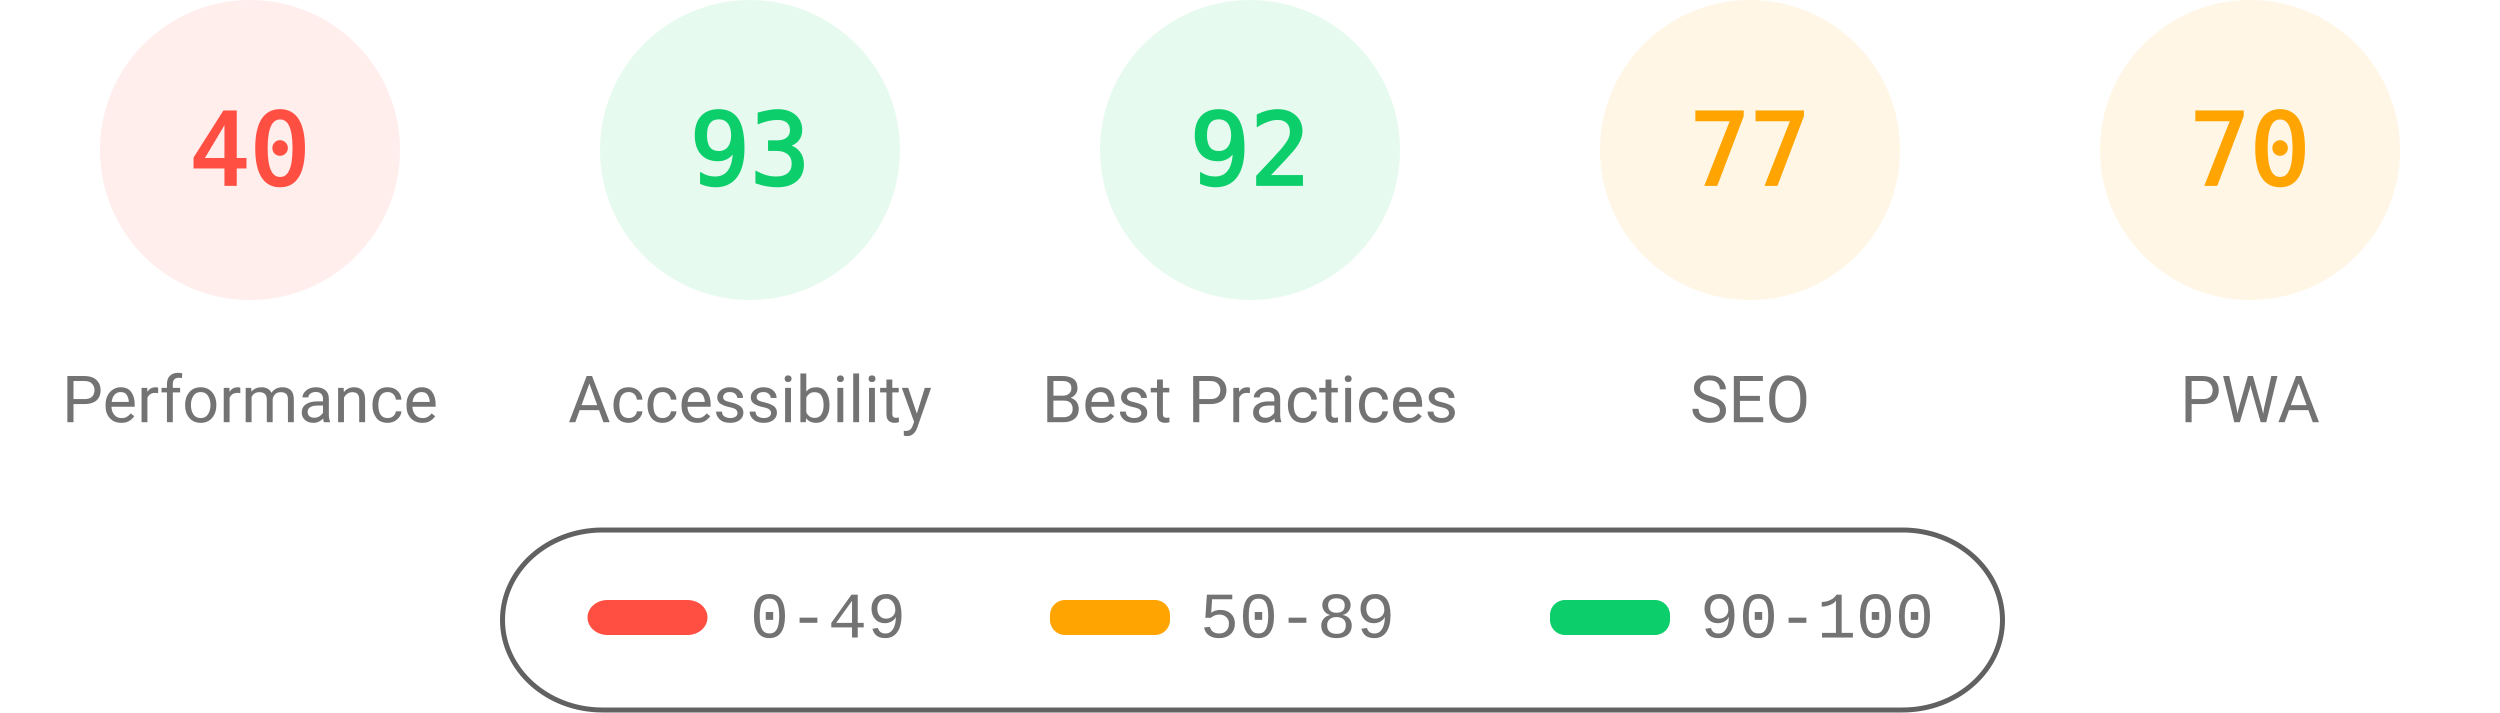
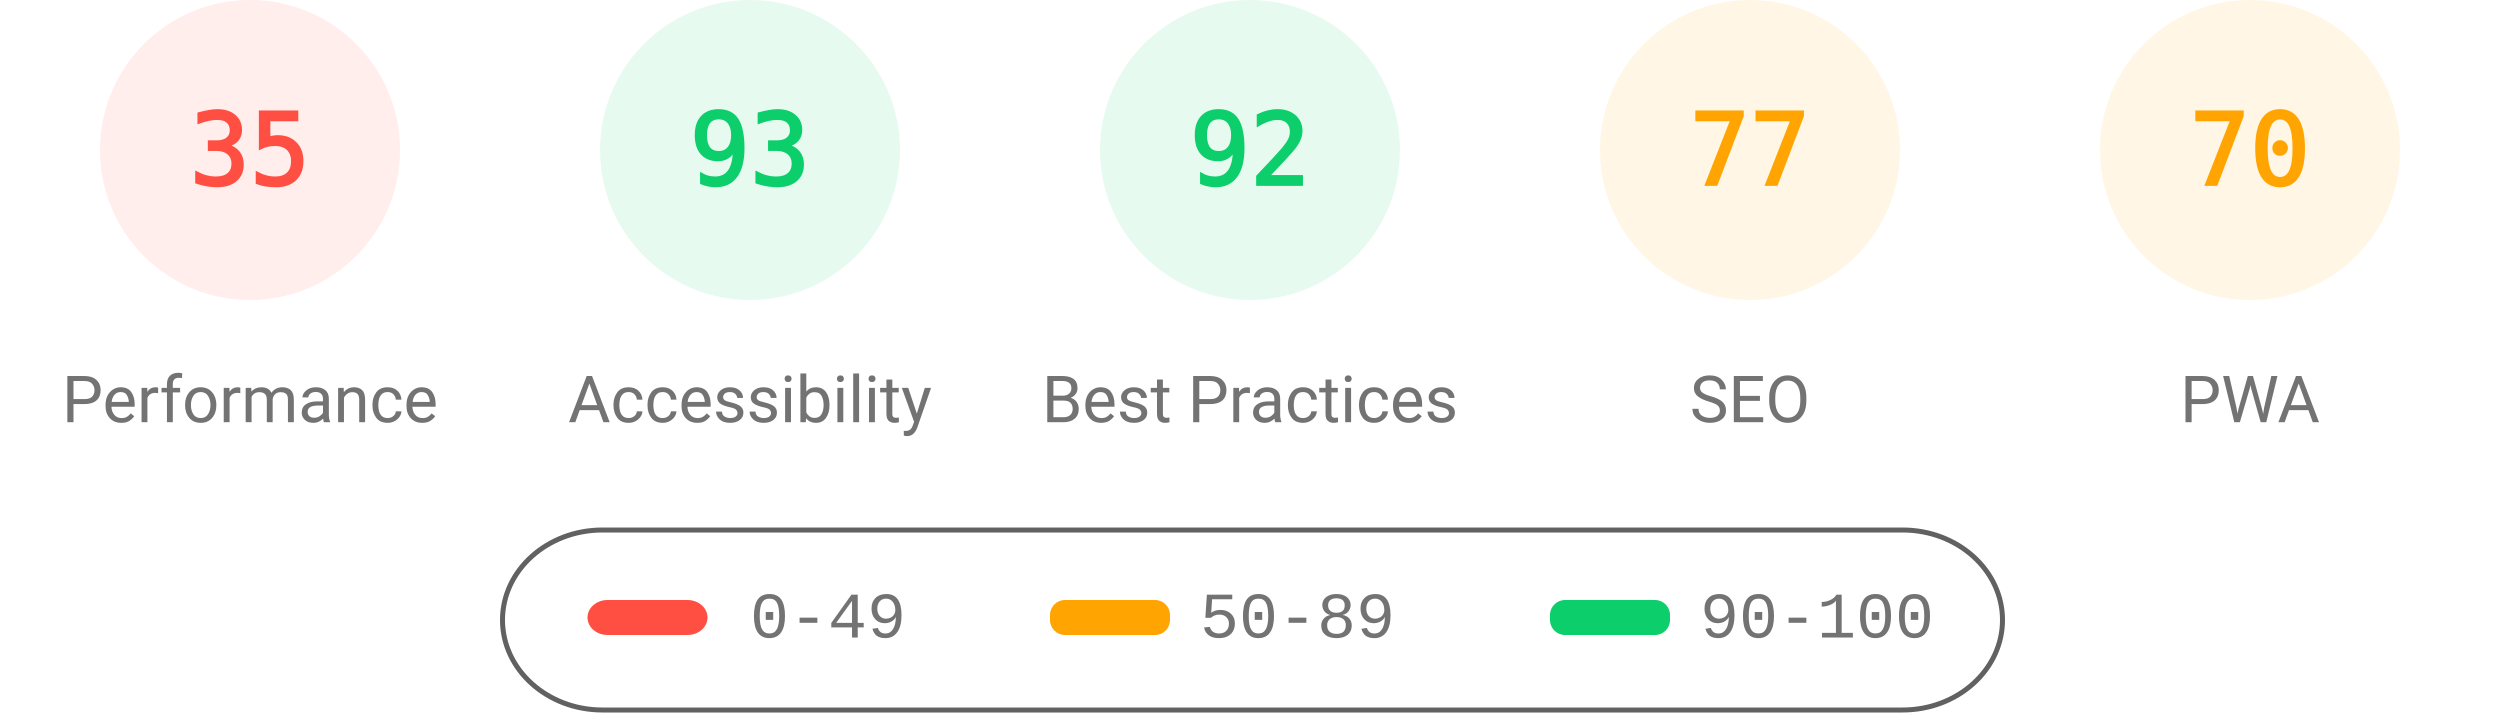
<svg xmlns="http://www.w3.org/2000/svg" fill="none" width="1000" height="285">
  <style>.gauge-base{opacity:.1}.gauge-arc{fill:none;animation-delay:250ms;stroke-linecap:round;transform:rotate(-90deg);transform-origin:100px 60px;animation:load-gauge 1s ease forwards}.guage-text{font-size:40px;font-family:monospace;text-align:center}.guage-red{color:#ff4e42;fill:#ff4e42;stroke:#ff4e42}.guage-orange{color:#ffa400;fill:#ffa400;stroke:#ffa400}.guage-green{color:#0cce6b;fill:#0cce6b;stroke:#0cce6b}.guage-undefined{color:#5c5c5c;fill:#5c5c5c;stroke:#5c5c5c}.guage-title{color:#737373;fill:#737373;stroke:none;font-size:26px;line-height:26px;font-family:Roboto,Halvetica,Arial,sans-serif}@keyframes load-gauge{from{stroke-dasharray:0 352.858}}</style>
  <svg class="guage-div guage-perf guage-red" viewBox="0 0 200 200" width="200" height="200">
    <circle class="gauge-base" r="56" cx="100" cy="60" stroke-width="8" />
-     <circle class="gauge-arc guage-arc-1" r="56" cx="100" cy="60" stroke-width="8" style="stroke-dasharray:140.743,351.858" />
-     <text class="guage-text" x="100" y="60" alignment-baseline="central" dominant-baseline="central" text-anchor="middle">40</text>
+     <circle class="gauge-arc guage-arc-1" r="56" cx="100" cy="60" stroke-width="8" style="stroke-dasharray:123.15,351.858" />
+     <text class="guage-text" x="100" y="60" alignment-baseline="central" dominant-baseline="central" text-anchor="middle">35</text>
    <text class="guage-title" x="100" y="160" alignment-baseline="central" dominant-baseline="central" text-anchor="middle">Performance</text>
  </svg>
  <svg class="guage-div guage-acc guage-green" viewBox="0 0 200 200" width="200" height="200" x="200">
    <circle class="gauge-base" r="56" cx="100" cy="60" stroke-width="8" />
    <circle class="gauge-arc guage-arc-2" r="56" cx="100" cy="60" stroke-width="8" style="stroke-dasharray:327.228,351.858" />
    <text class="guage-text" x="100" y="60" alignment-baseline="central" dominant-baseline="central" text-anchor="middle">93</text>
    <text class="guage-title" x="100" y="160" alignment-baseline="central" dominant-baseline="central" text-anchor="middle">Accessibility</text>
  </svg>
  <svg class="guage-div guage-best guage-green" viewBox="0 0 200 200" width="200" height="200" x="400">
    <circle class="gauge-base" r="56" cx="100" cy="60" stroke-width="8" />
    <circle class="gauge-arc guage-arc-3" r="56" cx="100" cy="60" stroke-width="8" style="stroke-dasharray:323.709,351.858" />
    <text class="guage-text" x="100" y="60" alignment-baseline="central" dominant-baseline="central" text-anchor="middle">92</text>
    <text class="guage-title" x="100" y="160" alignment-baseline="central" dominant-baseline="central" text-anchor="middle">Best Practices</text>
  </svg>
  <svg class="guage-div guage-seo guage-orange" viewBox="0 0 200 200" width="200" height="200" x="600">
    <circle class="gauge-base" r="56" cx="100" cy="60" stroke-width="8" />
    <circle class="gauge-arc guage-arc-4" r="56" cx="100" cy="60" stroke-width="8" style="stroke-dasharray:270.931,351.858" />
    <text class="guage-text" x="100" y="60" alignment-baseline="central" dominant-baseline="central" text-anchor="middle">77</text>
    <text class="guage-title" x="100" y="160" alignment-baseline="central" dominant-baseline="central" text-anchor="middle">SEO</text>
  </svg>
  <svg class="guage-div guage-pwa guage-orange" viewBox="0 0 200 200" width="200" height="200" x="800">
    <circle class="gauge-base" r="56" cx="100" cy="60" stroke-width="8" />
    <circle class="gauge-arc guage-arc-4" r="56" cx="100" cy="60" stroke-width="8" style="stroke-dasharray:246.301,351.858" />
    <text class="guage-text" x="100" y="60" alignment-baseline="central" dominant-baseline="central" text-anchor="middle">70</text>
    <text class="guage-title" x="100" y="160" alignment-baseline="central" dominant-baseline="central" text-anchor="middle">PWA</text>
  </svg>
  <svg width="604" height="76" x="200" y="210">
    <path fill="none" id="canvas_background" d="M-1-1h604v80H-1z" />
    <rect fill-opacity="0" stroke="#616161" stroke-width="2" rx="40" id="svg_2" height="72" width="600" y="2" x="1" fill="#000" />
    <rect stroke="#000" rx="8" id="svg_3" height="14" width="48" y="30" x="35" stroke-opacity="null" stroke-width="0" fill="#ff4e42" />
    <rect stroke="#000" rx="6" id="svg_4" height="14" width="48" y="30" x="220" stroke-opacity="null" stroke-width="0" fill="#ffa400" />
    <rect stroke="#000" rx="6" id="svg_5" height="14" width="48" y="30" x="420" stroke-opacity="null" stroke-width="0" fill="#0cce6b" />
    <text xml:space="preserve" text-anchor="start" font-family="'Courier New', Courier, monospace" font-size="26" id="svg_6" y="45" x="100" stroke-opacity="null" stroke-width="0" stroke="#000" fill="#737373">0-49</text>
    <text xml:space="preserve" text-anchor="start" font-family="'Courier New', Courier, monospace" font-size="26" id="svg_7" y="45" x="280" stroke-opacity="null" stroke-width="0" stroke="#000" fill="#737373">50-89</text>
    <text xml:space="preserve" text-anchor="start" font-family="'Courier New', Courier, monospace" font-size="26" id="svg_8" y="45" x="480" stroke-opacity="null" stroke-width="0" stroke="#000" fill="#737373">90-100</text>
  </svg>
</svg>
